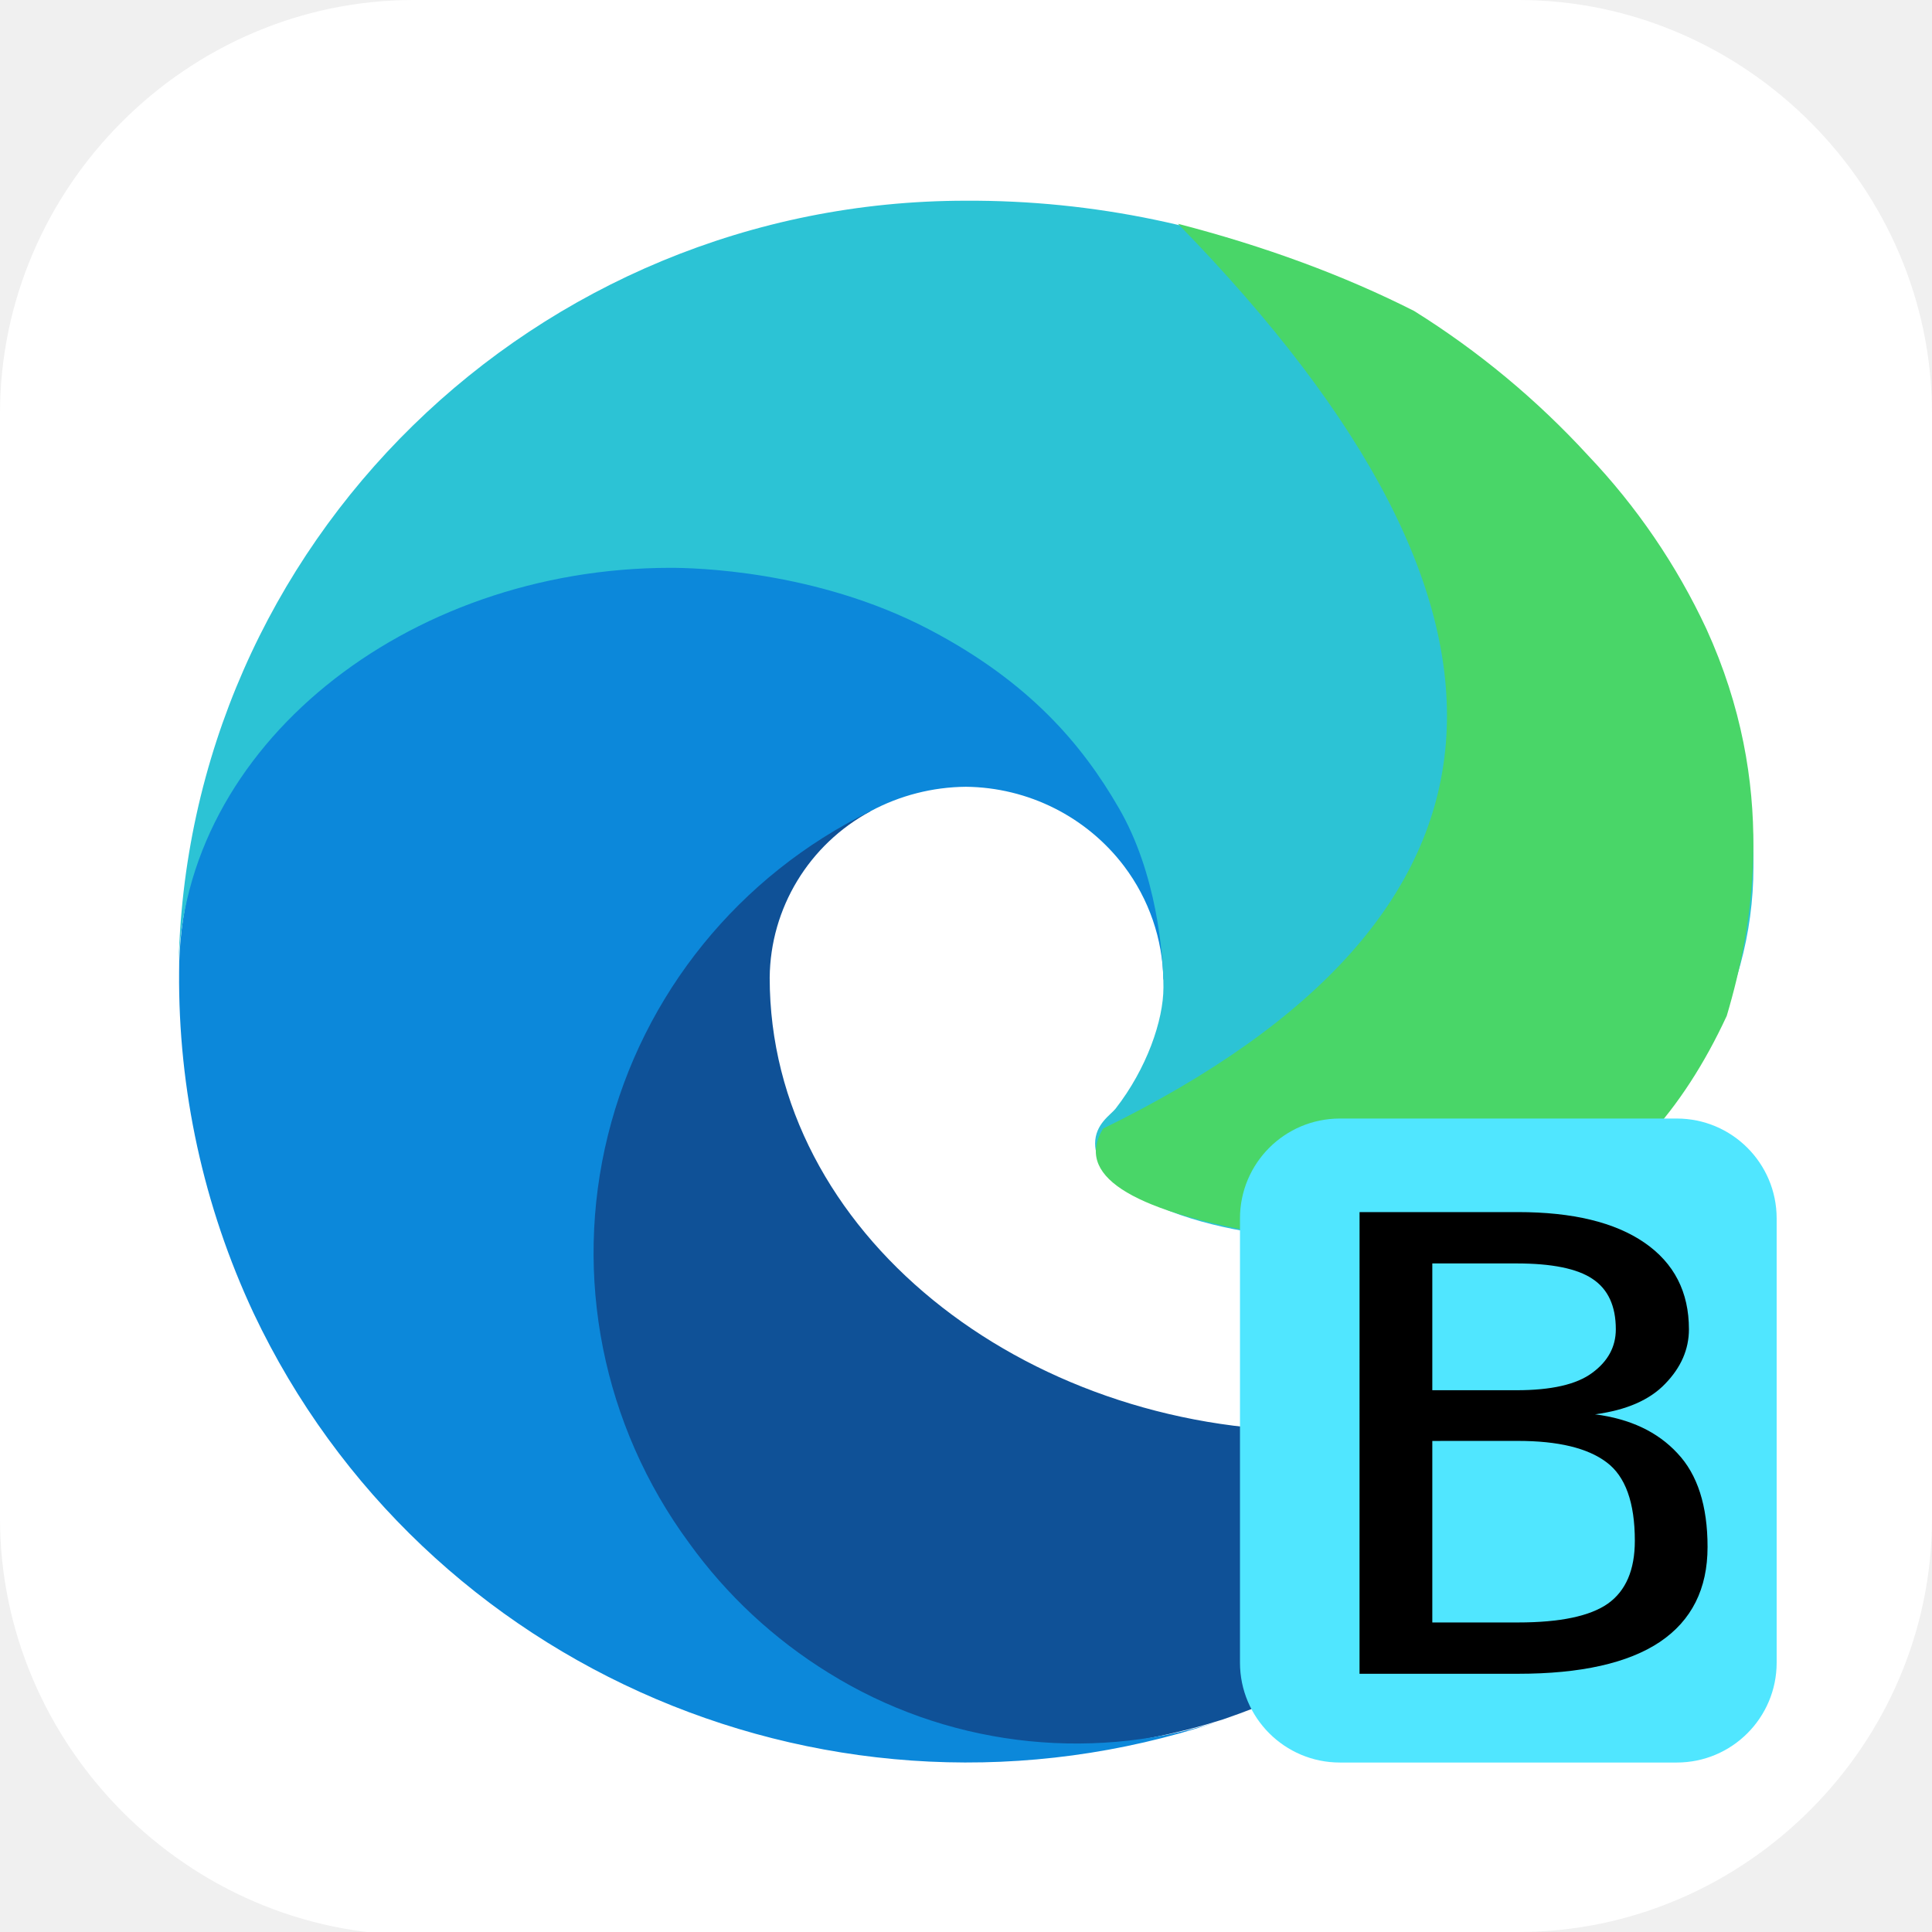
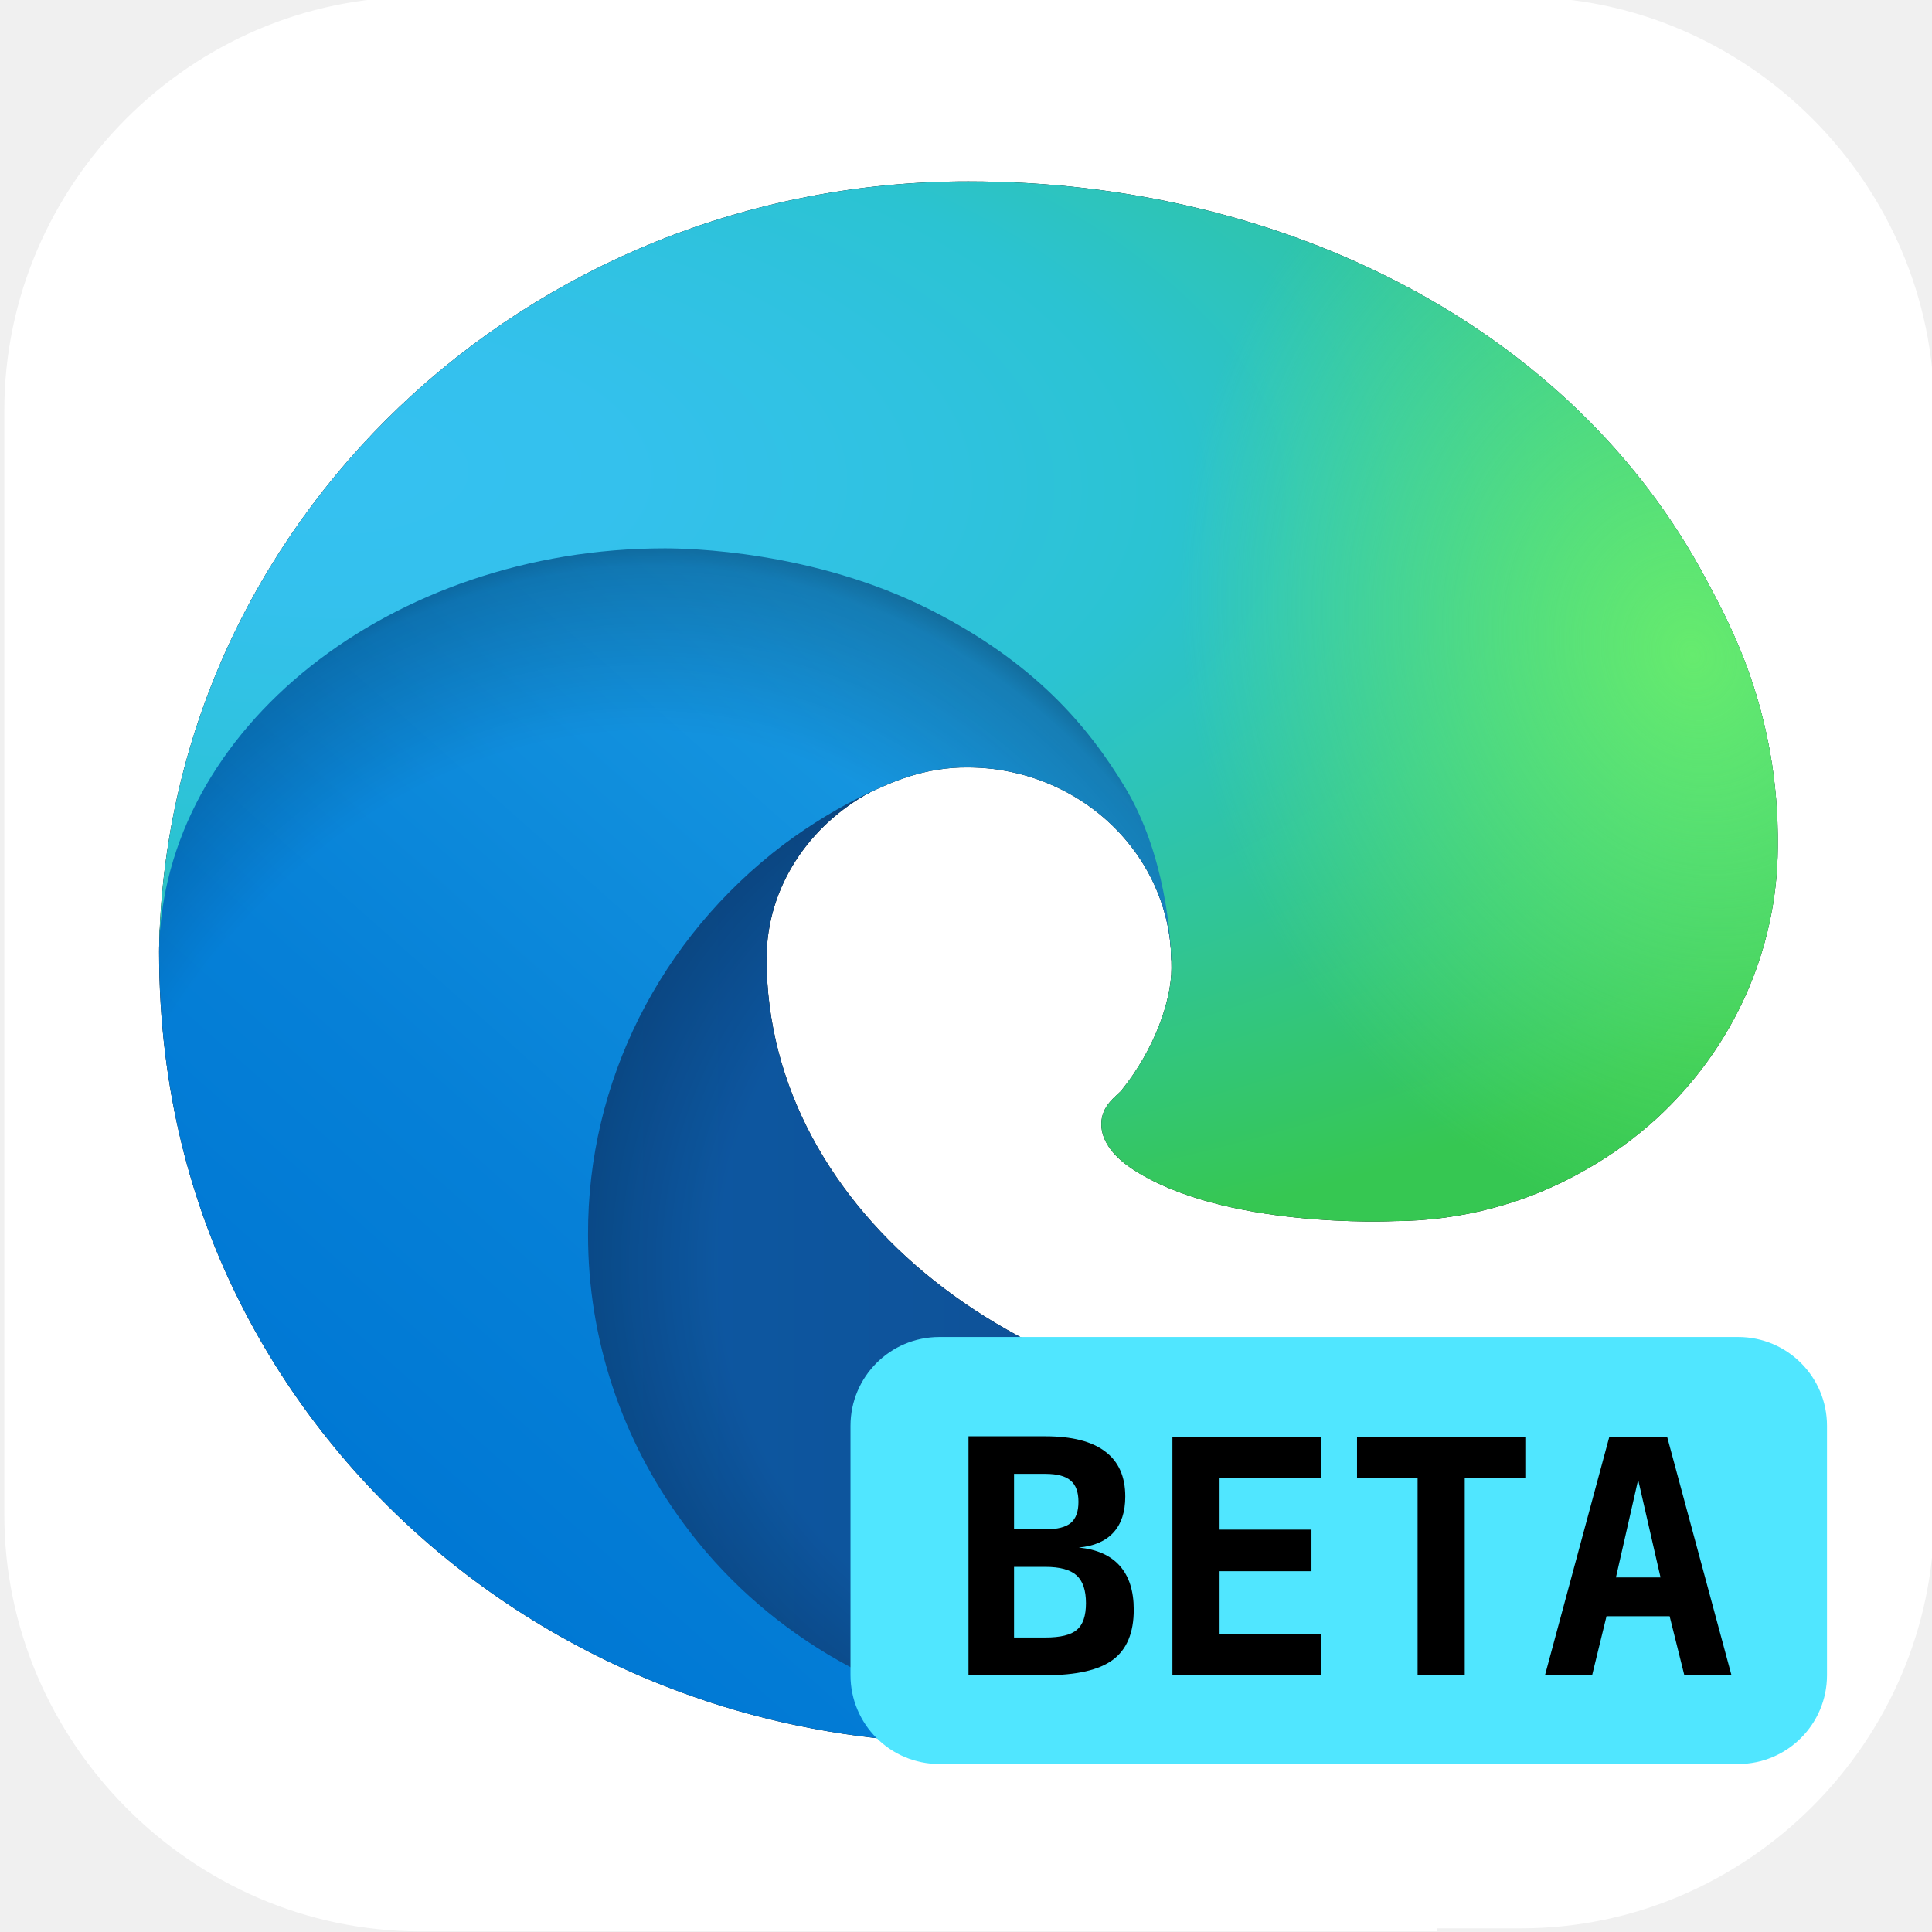
- <svg xmlns="http://www.w3.org/2000/svg" id="_图层_1" version="1.1" viewBox="0 0 64 64" width="48" height="48" xml:space="preserve">
-   <defs id="defs6">
+ <svg xmlns="http://www.w3.org/2000/svg" xmlns:xlink="http://www.w3.org/1999/xlink" viewBox="0 0 27600 27600" width="48" height="48" version="1.1" id="svg24" xml:space="preserve">
+   <defs id="defs24">
    <style id="style1">
      .st0 {
        fill-opacity: .5;
      }

      .st0, .st1, .st2, .st3, .st4, .st5, .st6, .st7 {
        fill: #fff;
      }

      .st8 {
        fill: #133c9a;
      }

      .st2, .st9 {
        display: none;
      }

      .st3 {
        fill-opacity: .2;
      }

      .st4 {
        fill-opacity: .9;
      }

      .st10 {
        fill: #3370ff;
      }

      .st11 {
        fill: url(#_未命名的渐变_3);
      }

      .st12 {
        fill: url(#_未命名的渐变);
      }

      .st5 {
        fill-opacity: .3;
      }

      .st6 {
        fill-opacity: 0;
      }

      .st7 {
        fill-opacity: .7;
      }

      .st13 {
        fill: #00d6b9;
      }

      .st14 {
        fill: url(#_未命名的渐变_2);
      }
    </style>
-     <radialGradient id="_未命名的渐变" data-name="未命名的渐变" cx="123.9" cy="-40.2" fx="123.9" fy="-40.2" r="59.4" gradientTransform="translate(-26.8 25.5) scale(.6 -.7)" gradientUnits="userSpaceOnUse">
-       <stop offset="0" stop-color="#db202e" id="stop1" />
-       <stop offset="1" stop-color="#e01b24" id="stop2" />
+     <radialGradient id="_未命名的渐变" data-name="未命名的渐变" cx="123.9" cy="-40.2" fx="123.9" fy="-40.2" r="59.4" gradientTransform="matrix(0.6,0,0,-0.7,-26.8,25.5)" gradientUnits="userSpaceOnUse">
+       <stop offset="0" stop-color="#db202e" id="stop1-3" />
+       <stop offset="1" stop-color="#e01b24" id="stop2-6" />
    </radialGradient>
-     <radialGradient id="_未命名的渐变_2" data-name="未命名的渐变 2" cx="67.6" cy="26.8" fx="67.6" fy="26.8" r="105.2" gradientTransform="translate(-26.6 25.3) scale(.6 -.7)" gradientUnits="userSpaceOnUse">
-       <stop offset="0" stop-color="#ffb648" id="stop3" />
-       <stop offset="1" stop-color="#ff7800" stop-opacity="0" id="stop4" />
+     <radialGradient id="_未命名的渐变_2" data-name="未命名的渐变 2" cx="67.6" cy="26.8" fx="67.6" fy="26.8" r="105.2" gradientTransform="matrix(0.6,0,0,-0.7,-26.6,25.3)" gradientUnits="userSpaceOnUse">
+       <stop offset="0" stop-color="#ffb648" id="stop3-7" />
+       <stop offset="1" stop-color="#ff7800" stop-opacity="0" id="stop4-5" />
    </radialGradient>
-     <radialGradient id="_未命名的渐变_3" data-name="未命名的渐变 3" cx="61.7" cy="18.6" fx="61.7" fy="18.6" r="68" gradientTransform="translate(-26.8 25.8) scale(.6 -.7)" gradientUnits="userSpaceOnUse">
-       <stop offset="0" stop-color="#c64600" id="stop5" />
-       <stop offset="1" stop-color="#a51d2d" id="stop6" />
+     <radialGradient id="_未命名的渐变_3" data-name="未命名的渐变 3" cx="61.7" cy="18.6" fx="61.7" fy="18.6" r="68" gradientTransform="matrix(0.6,0,0,-0.7,-26.8,25.8)" gradientUnits="userSpaceOnUse">
+       <stop offset="0" stop-color="#c64600" id="stop5-3" />
+       <stop offset="1" stop-color="#a51d2d" id="stop6-5" />
    </radialGradient>
  </defs>
-   <path class="st1" d="M 47.5,64.1 H 13.8 C 6.2,64.1 0,57.8 0,50.3 V 13.7 C 0,6.2 6.2,0 13.7,0 H 50.3 C 57.8,0 64,6.2 64,13.7 V 50.3 C 64,57.8 57.8,64 50.3,64 h -2.9 0.1 z" id="path6" clip-path="url(#clippath-7)" />
-   <g id="g26" transform="matrix(0.05096495,0,0,0.05052368,5.91275,6.648714)">
-     <path d="m 923.716,761.723 c -13.568,7.296 -27.52,13.568 -41.983,18.816 A 408.89,408.89 0 0 1 738.183,806.522 c -189.117,0 -353.915,-129.918 -353.915,-297.084 A 125.438,125.438 0 0 1 449.931,400.256 C 278.798,407.488 234.83,585.854 234.83,690.172 c 0,295.484 272.252,325.499 331.067,325.499 31.616,0 79.167,-9.216 107.966,-18.368 l 5.184,-1.6 a 511.8,511.8 0 0 0 266.3,-211.197 16,16 0 0 0 -4.8,-21.952 16.832,16.832 0 0 0 -16.768,-0.832 z" fill="#0f5197" p-id="14806" id="path1" />
-     <path d="M 422.668,965.304 A 317.819,317.819 0 0 1 331.917,880.121 322.747,322.747 0 0 1 449.867,400.256 132.478,132.478 0 0 1 511.818,384.257 130.302,130.302 0 0 1 614.601,436.288 c 16.192,21.632 25.088,47.743 25.6,74.751 0,-0.832 97.919,-318.267 -319.867,-318.267 -175.549,0 -319.931,166.718 -319.931,312.699 A 521.528,521.528 0 0 0 48.785,729.339 512.12,512.12 0 0 0 674.184,997.687 302.971,302.971 0 0 1 422.668,965.304 Z" fill="#0c88da" p-id="14807" id="path2" />
-     <path d="m 609.033,595.389 c -3.2,4.032 -13.248,10.048 -13.248,22.784 0,10.432 6.848,20.48 18.816,28.8 57.599,39.999 165.95,34.815 166.398,34.815 42.559,-0.064 84.415,-11.52 121.086,-33.215 A 245.116,245.116 0 0 0 1023.683,437.056 c 1.216,-89.599 -32,-149.118 -45.183,-175.549 A 440.569,440.569 0 0 0 894.725,147.652 493.561,493.561 0 0 0 752.071,50.566 582.519,582.519 0 0 0 511.818,0.006 511.8,511.8 0 0 0 0.018,504.639 c 1.984,-145.918 147.198,-263.932 319.867,-263.932 14.08,0 94.015,1.28 167.997,40.383 65.151,34.431 99.519,75.583 123.134,116.798 24.768,42.751 29.184,96.383 29.184,117.95 0,21.568 -10.816,53.183 -31.168,79.551 z" fill="#2cc3d5" p-id="14808" id="path3" />
-     <path d="M 649.608,15.11 Q 1022.211,400.256 600.969,608.381 q -27.2,45.183 102.91,68.607 215.485,46.847 302.459,-142.526 c 17.472,-59.391 33.087,-151.358 -13.248,-253.756 A 427.834,427.834 0 0 0 916.164,166.98 546.36,546.36 0 0 0 803.078,72.261 Q 734.599,37.318 649.544,15.11 Z" fill="#49d668" p-id="14809" id="path4" />
+   <linearGradient id="a" gradientUnits="userSpaceOnUse" />
+   <linearGradient id="b" x1="6870" x2="24704" y1="18705" y2="18705" xlink:href="#a">
+     <stop offset="0" stop-color="#0c59a4" id="stop1" />
+     <stop offset="1" stop-color="#114a8b" id="stop2" />
+   </linearGradient>
+   <linearGradient id="c" x1="16272" x2="5133" y1="10968" y2="23102" xlink:href="#a">
+     <stop offset="0" stop-color="#1b9de2" id="stop3" />
+     <stop offset=".16" stop-color="#1595df" id="stop4" />
+     <stop offset=".67" stop-color="#0680d7" id="stop5" />
+     <stop offset="1" stop-color="#0078d4" id="stop6" />
+   </linearGradient>
+   <radialGradient id="d" cx="16720" cy="18747" r="9538" xlink:href="#a">
+     <stop offset=".72" stop-opacity="0" id="stop7" />
+     <stop offset=".95" stop-opacity=".53" id="stop8" />
+     <stop offset="1" id="stop9" />
+   </radialGradient>
+   <radialGradient id="e" cx="7130" cy="19866" r="14324" gradientTransform="matrix(0.14843,-0.98892,0.79688,0.1196,-8759,25542)" xlink:href="#a">
+     <stop offset=".76" stop-opacity="0" id="stop10" />
+     <stop offset=".95" stop-opacity=".5" id="stop11" />
+     <stop offset="1" id="stop12" />
+   </radialGradient>
+   <radialGradient id="f" cx="2523" cy="4680" r="20243" gradientTransform="matrix(-0.03715,0.99931,-2.12836,-0.07913,13579,3530)" xlink:href="#a">
+     <stop offset="0" stop-color="#35c1f1" id="stop13" />
+     <stop offset=".11" stop-color="#34c1ed" id="stop14" />
+     <stop offset=".23" stop-color="#2fc2df" id="stop15" />
+     <stop offset=".31" stop-color="#2bc3d2" id="stop16" />
+     <stop offset=".67" stop-color="#36c752" id="stop17" />
+   </radialGradient>
+   <radialGradient id="g" cx="24247" cy="7758" r="9734" gradientTransform="matrix(0.28109,0.95968,-0.78353,0.22949,24510,-16292)" xlink:href="#a">
+     <stop offset="0" stop-color="#66eb6e" id="stop18" />
+     <stop offset="1" stop-color="#66eb6e" stop-opacity="0" id="stop19" />
+   </radialGradient>
+   <path class="st1" d="M 47.5,64.1 H 13.8 C 6.2,64.1 0,57.8 0,50.3 V 13.7 C 0,6.2 6.2,0 13.7,0 H 50.3 C 57.8,0 64,6.2 64,13.7 V 50.3 C 64,57.8 57.8,64 50.3,64 h -2.9 0.1 z" id="path6" transform="matrix(430.7823,0,0,431.1203,61.93398,-44.18203)" />
+   <g id="g24" transform="matrix(389.1359,0,0,375.7475,1425.415,1680.922)">
+     <path id="h" d="m 24105,20053 a 9345,9345 0 0 1 -1053,472 10202,10202 0 0 1 -3590,646 c -4732,0 -8855,-3255 -8855,-7432 0,-1175 680,-2193 1643,-2729 -4280,180 -5380,4640 -5380,7253 0,7387 6810,8137 8276,8137 791,0 1984,-230 2704,-456 l 130,-44 a 12834,12834 0 0 0 6660,-5282 c 220,-350 -168,-757 -535,-565 z" transform="matrix(0.00232136,0,0,0.00231954,-0.143771,0.1024819)" />
+     <path id="j" d="m 16231,15886 c -80,105 -330,250 -330,566 0,260 170,512 472,723 1438,1003 4149,868 4156,868 a 5954,5954 0 0 0 3027,-839 6147,6147 0 0 0 1133,-850 6180,6180 0 0 0 1910,-4437 C 26625,9675 25803,8185 25466,7525 23346,3384 18772,1000 13798,1000 6787,1000 1095,6635 1000,13620 1047,9966 4679,7015 8996,7015 c 350,0 2346,34 4200,1007 1634,858 2490,1894 3086,2921 618,1067 728,2415 728,2952 0,537 -271,1333 -780,1990 z" transform="matrix(0.00232136,0,0,0.00231954,-0.143771,0.1024819)" />
+     <path id="i" d="m 11571,25141 a 7913,7913 0 0 1 -2273,-2137 8145,8145 0 0 1 -1514,-4740 8093,8093 0 0 1 3093,-6395 8082,8082 0 0 1 1373,-859 c 312,-148 846,-414 1554,-404 a 3236,3236 0 0 1 2569,1297 3184,3184 0 0 1 636,1866 c 0,-21 2446,-7960 -8005,-7960 -4390,0 -8004,4166 -8004,7820 0,2319 538,4170 1212,5604 a 12833,12833 0 0 0 7684,6757 12795,12795 0 0 0 3908,610 c 1414,0 2774,-233 4045,-656 a 7575,7575 0 0 1 -6278,-803 z" transform="matrix(0.00232136,0,0,0.00231954,-0.143771,0.1024819)" />
+     <use fill="url(#b)" xlink:href="#h" id="use19" x="0" y="0" style="fill:url(#b)" />
+     <use fill="url(#d)" opacity="0.35" xlink:href="#h" id="use20" x="0" y="0" style="fill:url(#d)" />
+     <use fill="url(#c)" xlink:href="#i" id="use21" x="0" y="0" style="fill:url(#c)" />
+     <use fill="url(#e)" opacity="0.4" xlink:href="#i" id="use22" x="0" y="0" style="fill:url(#e)" />
+     <use fill="url(#f)" xlink:href="#j" id="use23" x="0" y="0" style="fill:url(#f)" />
+     <use fill="url(#g)" xlink:href="#j" id="use24" x="0" y="0" style="fill:url(#g)" />
  </g>
-   <rect style="fill:#50e6ff;fill-opacity:1;stroke-width:0.908" id="rect27" width="17.778" height="21.333" x="41.076" y="37.053" ry="3.309" />
-   <path d="m 47.447,47.733 v 6.013 h 2.838 q 2.09,0 2.98,-0.625 0.891,-0.635 0.891,-2.08 0,-1.905 -0.938,-2.602 -0.938,-0.707 -2.933,-0.707 z m 0,-5.88 v 4.2 h 2.79 q 1.734,0 2.505,-0.574 0.784,-0.574 0.784,-1.444 0,-1.158 -0.772,-1.67 -0.76,-0.512 -2.517,-0.512 z m -2.41,-1.701 h 5.248 q 2.719,0 4.191,1.014 1.472,1.014 1.472,2.868 0,0.994 -0.784,1.803 -0.772,0.809 -2.327,1.014 1.745,0.225 2.731,1.291 0.997,1.055 0.997,3.104 0,2.08 -1.579,3.145 -1.579,1.055 -4.702,1.055 h -5.248 z" id="path5" style="stroke-width:0.929" />
+   <rect style="fill:#50e6ff;fill-opacity:1;stroke-width:0;paint-order:markers fill stroke" id="rect24" width="13950" height="6100" x="12150" y="19100" ry="1268.8" />
+   <path d="m 14486.304,22383.864 v 1009.169 h 447.505 q 321.93,0 449.788,-109.593 130.142,-109.593 130.142,-381.292 0,-276.266 -134.708,-397.275 -134.708,-121.009 -445.222,-121.009 z m 0,-1328.816 v 792.267 h 447.505 q 255.717,0 363.027,-91.328 109.593,-91.327 109.593,-301.381 0,-210.053 -111.876,-303.664 -109.593,-95.894 -360.744,-95.894 z m -650.709,-536.549 h 1098.214 q 568.514,0 853.913,216.903 287.681,214.619 287.681,643.859 0,328.779 -168.956,513.717 -168.956,184.939 -495.452,214.62 390.426,38.814 586.78,262.567 198.637,223.752 198.637,625.593 0,493.169 -296.814,714.638 -296.815,221.47 -965.789,221.47 h -1098.214 z m 5036.714,3413.367 h -2123.365 v -3408.801 h 2123.365 v 593.629 h -1449.824 v 735.187 h 1312.833 v 593.629 h -1312.833 v 892.727 h 1449.824 z m 2052.587,0 h -673.541 v -2819.738 h -865.328 v -589.063 h 2404.198 v 589.063 h -865.329 z m 2477.26,-2792.34 -317.364,1395.028 h 637.01 z m -410.974,-616.461 h 824.231 l 920.125,3408.801 h -673.541 l -210.053,-842.497 h -901.86 l -205.487,842.497 h -673.54 z" id="path1" />
</svg>
